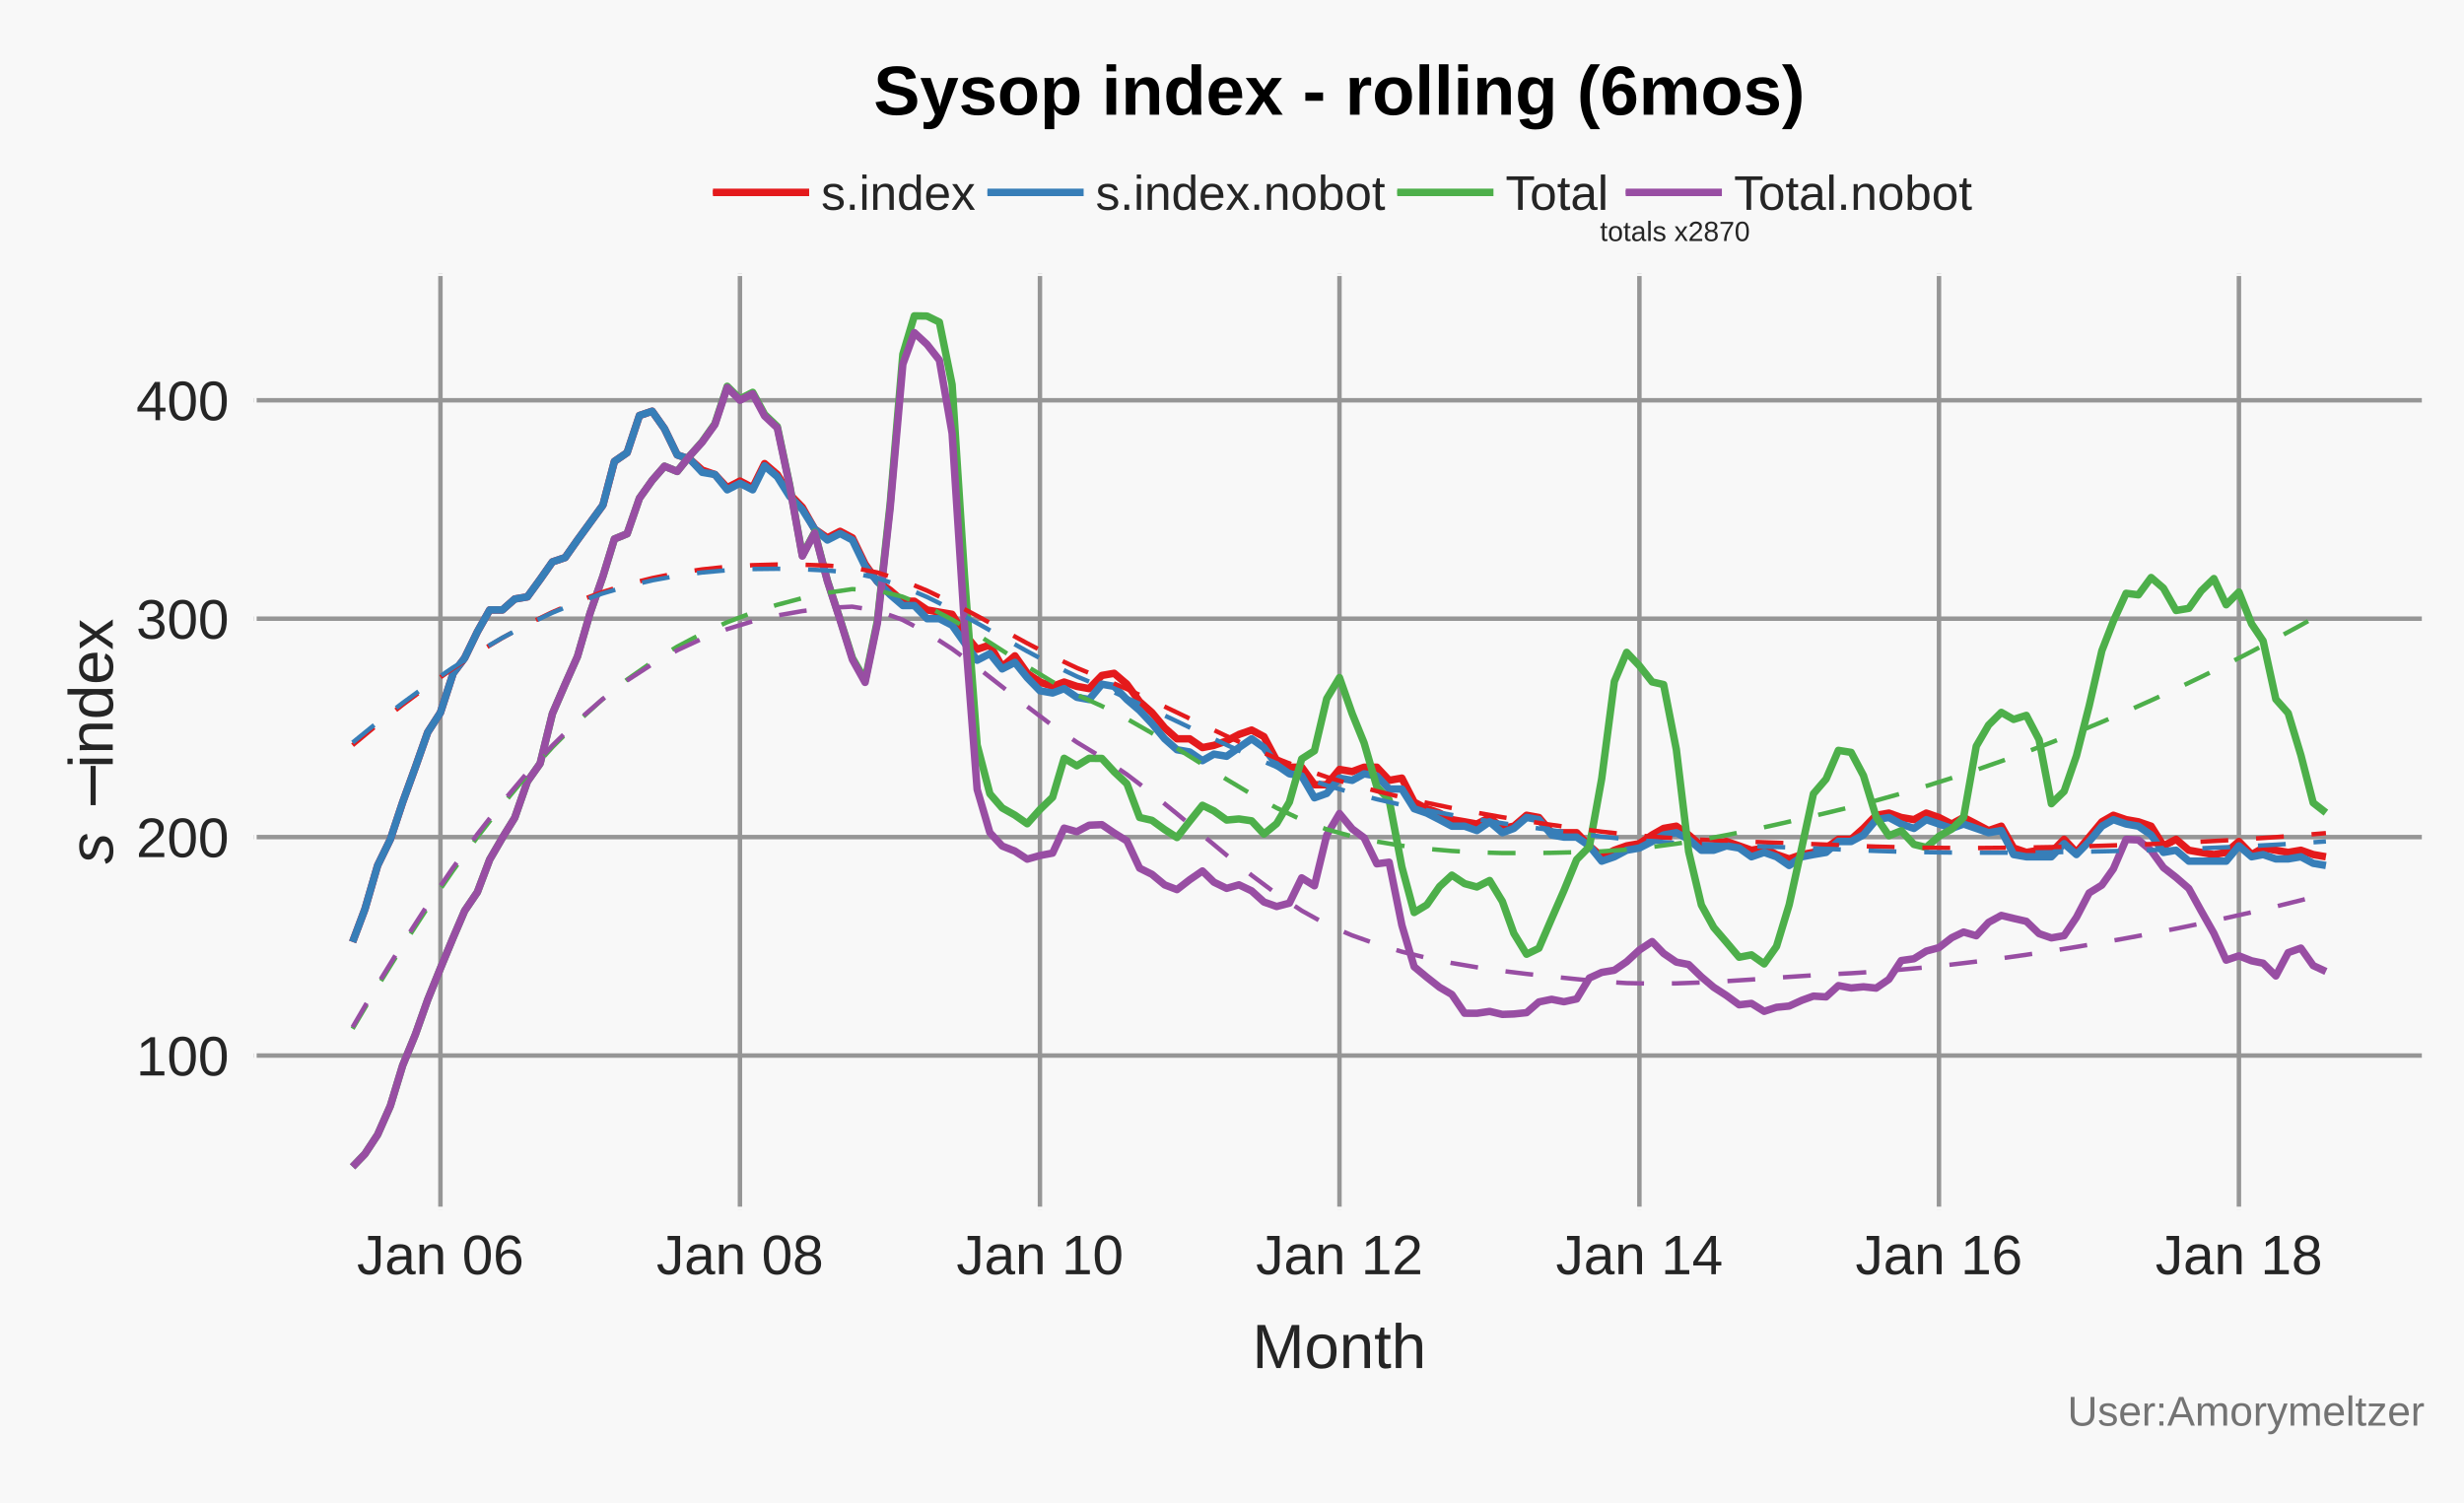
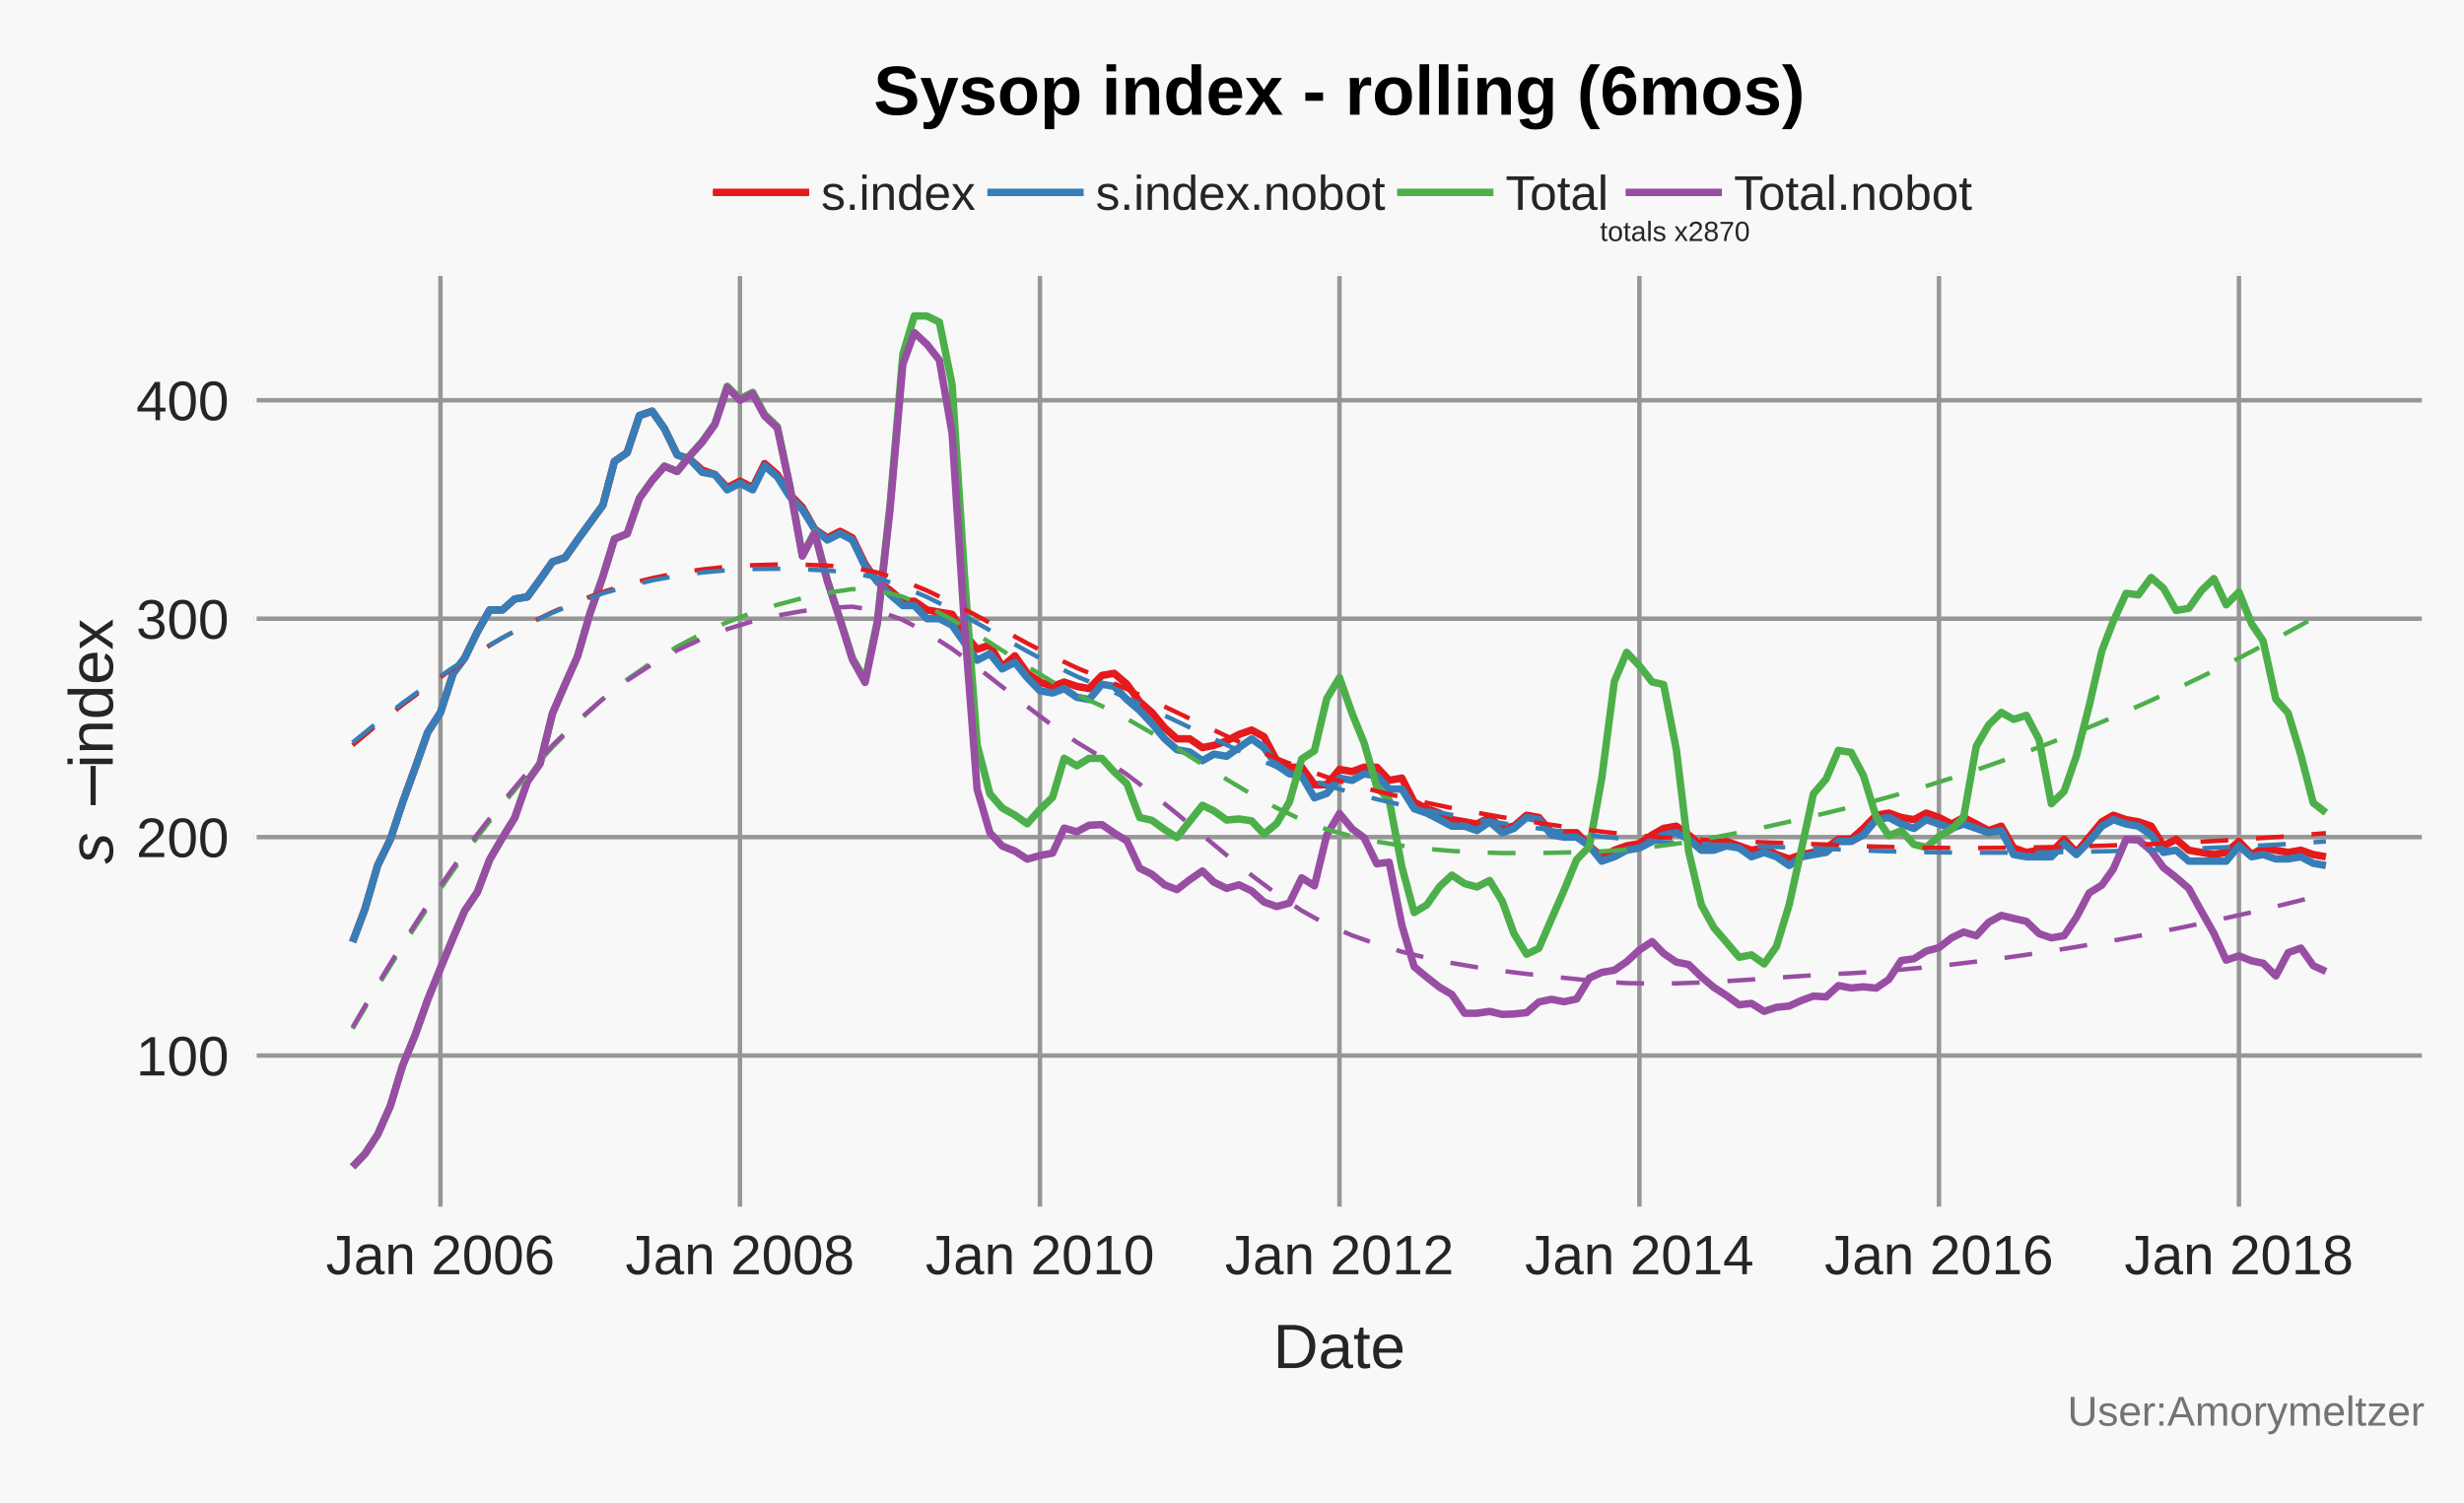
<svg xmlns="http://www.w3.org/2000/svg" viewBox="0 0 354.24 216.00">
  <defs>
    <style type="text/css">
    line, polyline, path, rect, circle {
      fill: none;
      stroke: #000000;
      stroke-linecap: round;
      stroke-linejoin: round;
      stroke-miterlimit: 10.00;
    }
  </style>
  </defs>
  <rect width="100%" height="100%" style="stroke: none; fill: #FFFFFF;" />
  <rect x="0.00" y="0.00" width="354.24" height="216.00" style="stroke-width: 0.78; stroke: #F8F8F8; fill: #F8F8F8;" />
  <defs>
    <clipPath id="cpMzYuNTA4OHwzNDguNTcxfDE3My44Njl8MzkuMjkwNg==">
      <rect x="36.51" y="39.29" width="312.06" height="134.58" />
    </clipPath>
  </defs>
  <rect x="36.51" y="39.29" width="312.06" height="134.58" style="stroke-width: 0.78; stroke: #F8F8F8; fill: #F8F8F8;" clip-path="url(#cpMzYuNTA4OHwzNDguNTcxfDE3My44Njl8MzkuMjkwNg==)" />
  <polyline points="36.51,151.76 348.57,151.76 " style="stroke-width: 0.64; stroke: #969696; stroke-linecap: butt;" clip-path="url(#cpMzYuNTA4OHwzNDguNTcxfDE3My44Njl8MzkuMjkwNg==)" />
  <polyline points="36.51,120.35 348.57,120.35 " style="stroke-width: 0.64; stroke: #969696; stroke-linecap: butt;" clip-path="url(#cpMzYuNTA4OHwzNDguNTcxfDE3My44Njl8MzkuMjkwNg==)" />
  <polyline points="36.51,88.95 348.57,88.95 " style="stroke-width: 0.64; stroke: #969696; stroke-linecap: butt;" clip-path="url(#cpMzYuNTA4OHwzNDguNTcxfDE3My44Njl8MzkuMjkwNg==)" />
  <polyline points="36.51,57.55 348.57,57.55 " style="stroke-width: 0.64; stroke: #969696; stroke-linecap: butt;" clip-path="url(#cpMzYuNTA4OHwzNDguNTcxfDE3My44Njl8MzkuMjkwNg==)" />
  <polyline points="63.32,173.87 63.32,39.29 " style="stroke-width: 0.64; stroke: #969696; stroke-linecap: butt;" clip-path="url(#cpMzYuNTA4OHwzNDguNTcxfDE3My44Njl8MzkuMjkwNg==)" />
  <polyline points="106.38,173.87 106.38,39.29 " style="stroke-width: 0.64; stroke: #969696; stroke-linecap: butt;" clip-path="url(#cpMzYuNTA4OHwzNDguNTcxfDE3My44Njl8MzkuMjkwNg==)" />
  <polyline points="149.51,173.87 149.51,39.29 " style="stroke-width: 0.64; stroke: #969696; stroke-linecap: butt;" clip-path="url(#cpMzYuNTA4OHwzNDguNTcxfDE3My44Njl8MzkuMjkwNg==)" />
  <polyline points="192.57,173.87 192.57,39.29 " style="stroke-width: 0.64; stroke: #969696; stroke-linecap: butt;" clip-path="url(#cpMzYuNTA4OHwzNDguNTcxfDE3My44Njl8MzkuMjkwNg==)" />
  <polyline points="235.69,173.87 235.69,39.29 " style="stroke-width: 0.64; stroke: #969696; stroke-linecap: butt;" clip-path="url(#cpMzYuNTA4OHwzNDguNTcxfDE3My44Njl8MzkuMjkwNg==)" />
  <polyline points="278.76,173.87 278.76,39.29 " style="stroke-width: 0.64; stroke: #969696; stroke-linecap: butt;" clip-path="url(#cpMzYuNTA4OHwzNDguNTcxfDE3My44Njl8MzkuMjkwNg==)" />
  <polyline points="321.88,173.87 321.88,39.29 " style="stroke-width: 0.64; stroke: #969696; stroke-linecap: butt;" clip-path="url(#cpMzYuNTA4OHwzNDguNTcxfDE3My44Njl8MzkuMjkwNg==)" />
  <polyline points="50.69,135.43 52.46,130.72 54.29,124.43 56.12,120.67 57.89,115.33 59.72,110.30 61.49,105.28 63.32,102.45 65.15,96.80 66.80,94.60 68.63,90.83 70.40,87.69 72.23,87.69 74.00,86.12 75.82,85.81 77.65,83.30 79.42,80.78 81.25,80.16 83.02,77.64 84.85,75.13 86.68,72.62 88.33,66.34 90.16,65.08 91.93,59.74 93.76,59.12 95.53,61.63 97.36,65.40 99.18,66.02 100.95,67.59 102.78,68.22 104.55,70.11 106.38,69.16 108.21,70.11 109.92,66.65 111.75,68.22 113.52,71.05 115.35,72.93 117.12,76.07 118.95,77.33 120.78,76.39 122.55,77.33 124.37,81.10 126.14,83.61 127.97,84.87 129.80,86.44 131.45,86.44 133.28,87.69 135.05,88.01 136.88,88.32 138.65,91.15 140.48,93.35 142.31,92.72 144.08,95.86 145.91,94.29 147.68,96.80 149.51,98.06 151.33,98.68 152.99,98.06 154.81,98.68 156.58,99.00 158.41,97.11 160.18,96.80 162.01,98.37 163.84,100.88 165.61,102.45 167.44,104.65 169.21,106.22 171.04,106.22 172.87,107.48 174.52,107.16 176.35,106.53 178.12,105.59 179.94,104.96 181.71,105.91 183.54,109.36 185.37,110.30 187.14,110.30 188.97,112.82 190.74,112.82 192.57,110.62 194.40,110.93 196.11,110.30 197.94,110.30 199.71,112.19 201.54,111.87 203.31,115.33 205.13,116.27 206.96,116.90 208.73,117.84 210.56,118.15 212.33,118.47 214.16,117.53 215.99,119.10 217.64,118.78 219.47,117.21 221.24,117.53 223.07,119.72 224.84,119.72 226.67,119.72 228.50,121.61 230.27,123.18 232.09,122.24 233.86,121.61 235.69,121.29 237.52,120.04 239.17,119.10 241.00,118.78 242.77,120.04 244.60,121.61 246.37,121.61 248.20,120.98 250.03,121.61 251.80,122.24 253.63,121.92 255.40,122.86 257.22,123.49 259.05,122.86 260.71,122.55 262.53,121.92 264.30,120.67 266.13,120.67 267.90,119.10 269.73,117.21 271.56,116.90 273.33,117.53 275.16,117.84 276.93,116.90 278.76,117.53 280.59,118.47 282.30,117.53 284.12,118.47 285.89,119.41 287.72,118.78 289.49,121.92 291.32,122.55 293.15,122.24 294.92,122.55 296.75,120.67 298.52,122.55 300.35,120.35 302.18,118.15 303.83,117.21 305.66,117.84 307.43,118.15 309.26,118.78 311.03,121.61 312.85,120.67 314.68,122.24 316.45,122.55 318.28,122.86 320.05,122.55 321.88,120.98 323.71,122.86 325.36,121.92 327.19,122.24 328.96,122.55 330.79,122.24 332.56,122.86 334.39,123.18 " style="stroke-width: 1.07; stroke: #E41A1C; stroke-linecap: butt;" clip-path="url(#cpMzYuNTA4OHwzNDguNTcxfDE3My44Njl8MzkuMjkwNg==)" />
  <polyline points="50.69,135.43 52.46,130.72 54.29,124.43 56.12,120.67 57.89,115.33 59.72,110.30 61.49,105.28 63.32,102.45 65.15,96.80 66.80,94.60 68.63,90.83 70.40,87.69 72.23,87.69 74.00,86.12 75.82,85.81 77.65,83.30 79.42,80.78 81.25,80.16 83.02,77.64 84.85,75.13 86.68,72.62 88.33,66.34 90.16,65.08 91.93,59.74 93.76,59.12 95.53,61.63 97.36,65.40 99.18,66.02 100.95,67.91 102.78,68.22 104.55,70.42 106.38,69.48 108.21,70.42 109.92,66.97 111.75,68.54 113.52,71.36 115.35,73.25 117.12,76.07 118.95,77.64 120.78,76.70 122.55,77.64 124.37,81.41 126.14,83.61 127.97,85.49 129.80,87.06 131.45,87.06 133.28,88.95 135.05,88.95 136.88,89.89 138.65,92.40 140.48,94.92 142.31,93.97 144.08,96.17 145.91,95.23 147.68,97.43 149.51,99.31 151.33,99.63 152.99,99.00 154.81,100.25 156.58,100.57 158.41,98.37 160.18,98.68 162.01,100.57 163.84,102.14 165.61,104.02 167.44,106.22 169.21,107.79 171.04,108.11 172.87,109.36 174.52,108.42 176.35,108.73 178.12,107.48 179.94,106.22 181.71,107.48 183.54,109.99 185.37,111.25 187.14,111.56 188.97,114.70 190.74,114.07 192.57,111.87 194.40,112.19 196.11,111.25 197.94,111.56 199.71,113.44 201.54,113.44 203.31,116.27 205.13,116.90 206.96,117.84 208.73,118.78 210.56,118.78 212.33,119.41 214.16,118.15 215.99,119.72 217.64,119.10 219.47,117.53 221.24,117.84 223.07,120.04 224.84,120.35 226.67,120.35 228.50,121.61 230.27,123.81 232.09,123.18 233.86,122.24 235.69,121.92 237.52,120.98 239.17,120.04 241.00,119.72 242.77,120.67 244.60,122.24 246.37,122.24 248.20,121.61 250.03,121.92 251.80,123.18 253.63,122.55 255.40,123.18 257.22,124.43 259.05,123.18 260.71,122.86 262.53,122.55 264.30,120.98 266.13,120.98 267.90,120.04 269.73,117.84 271.56,117.53 273.33,118.47 275.16,119.10 276.93,117.84 278.76,118.47 280.59,119.10 282.30,118.47 284.12,119.10 285.89,119.72 287.72,119.41 289.49,122.86 291.32,123.18 293.15,123.18 294.92,123.18 296.75,121.29 298.52,122.86 300.35,120.98 302.18,118.78 303.83,117.84 305.66,118.47 307.43,118.78 309.26,120.04 311.03,122.55 312.85,122.24 314.68,123.81 316.45,123.81 318.28,123.81 320.05,123.81 321.88,121.61 323.71,123.18 325.36,122.86 327.19,123.49 328.96,123.49 330.79,123.18 332.56,124.12 334.39,124.43 " style="stroke-width: 1.07; stroke: #377EB8; stroke-linecap: butt;" clip-path="url(#cpMzYuNTA4OHwzNDguNTcxfDE3My44Njl8MzkuMjkwNg==)" />
  <polyline points="50.69,167.75 52.46,165.91 54.29,163.13 56.12,158.99 57.89,153.17 59.72,148.72 61.49,143.73 63.32,139.21 65.15,134.80 66.80,130.95 68.63,128.26 70.40,123.58 72.23,120.44 74.00,117.57 75.82,112.36 77.65,109.77 79.42,102.59 81.25,98.36 83.02,94.38 84.85,88.10 86.68,82.86 88.33,77.49 90.16,76.74 91.93,71.63 93.76,69.06 95.53,67.03 97.36,67.78 99.18,65.52 100.95,63.51 102.78,60.92 104.55,55.54 106.38,57.36 108.21,56.41 109.92,59.58 111.75,61.33 113.52,69.70 115.35,79.85 117.12,76.52 118.95,83.47 120.78,89.06 122.55,94.61 124.37,97.80 126.14,89.25 127.97,72.49 129.80,50.93 131.45,45.41 133.28,45.44 135.05,46.31 136.88,55.29 138.65,82.63 140.48,107.11 142.31,114.12 144.08,116.16 145.91,117.19 147.68,118.43 149.51,116.38 151.33,114.62 152.99,109.02 154.81,110.10 156.58,109.02 158.41,109.04 160.18,110.96 162.01,112.68 163.84,117.53 165.61,117.94 167.44,119.27 169.21,120.41 171.04,118.07 172.87,115.78 174.52,116.58 176.35,117.90 178.12,117.74 179.94,118.01 181.71,119.91 183.54,118.41 185.37,115.32 187.14,109.11 188.97,107.94 190.74,100.45 192.57,97.42 194.40,102.61 196.11,106.81 197.94,113.11 199.71,115.00 201.54,124.63 203.31,131.19 205.13,130.09 206.96,127.46 208.73,125.82 210.56,127.04 212.33,127.52 214.16,126.59 215.99,129.60 217.64,134.19 219.47,137.19 221.24,136.33 223.07,132.08 224.84,128.04 226.67,123.58 228.50,121.72 230.27,111.95 232.09,97.97 233.86,93.79 235.69,95.72 237.52,98.04 239.17,98.42 241.00,107.75 242.77,122.43 244.60,130.11 246.37,133.33 248.20,135.46 250.03,137.62 251.80,137.28 253.63,138.58 255.40,136.07 257.22,130.09 259.05,121.80 260.71,114.12 262.53,112.00 264.30,107.88 266.13,108.17 267.90,111.50 269.73,117.47 271.56,120.15 273.33,119.44 275.16,121.40 276.93,121.83 278.76,120.22 280.59,119.20 282.30,117.51 284.12,107.28 285.89,104.24 287.72,102.42 289.49,103.43 291.32,102.85 293.15,106.35 294.92,115.55 296.75,113.77 298.52,108.67 300.35,101.49 302.18,93.55 303.83,89.30 305.66,85.30 307.43,85.52 309.26,83.03 311.03,84.56 312.85,87.77 314.68,87.46 316.45,84.96 318.28,83.18 320.05,86.95 321.88,85.11 323.71,89.70 325.36,92.15 327.19,100.53 328.96,102.52 330.79,108.56 332.56,115.42 334.39,116.84 " style="stroke-width: 1.07; stroke: #4DAF4A; stroke-linecap: butt;" clip-path="url(#cpMzYuNTA4OHwzNDguNTcxfDE3My44Njl8MzkuMjkwNg==)" />
  <polyline points="50.69,167.75 52.46,165.91 54.29,163.13 56.12,158.99 57.89,153.17 59.72,148.72 61.49,143.73 63.32,139.21 65.15,134.80 66.80,130.95 68.63,128.26 70.40,123.58 72.23,120.44 74.00,117.57 75.82,112.36 77.65,109.77 79.42,102.59 81.25,98.36 83.02,94.38 84.85,88.10 86.68,82.86 88.33,77.49 90.16,76.74 91.93,71.63 93.76,69.06 95.53,67.03 97.36,67.78 99.18,65.52 100.95,63.57 102.78,61.04 104.55,55.72 106.38,57.54 108.21,56.62 109.92,59.81 111.75,61.52 113.52,69.84 115.35,79.95 117.12,76.62 118.95,83.55 120.78,89.15 122.55,94.83 124.37,98.11 126.14,89.60 127.97,73.09 129.80,52.36 131.45,47.82 133.28,49.52 135.05,51.78 136.88,62.30 138.65,89.74 140.48,113.49 142.31,119.71 144.08,121.63 145.91,122.36 147.68,123.52 149.51,123.00 151.33,122.65 152.99,119.06 154.81,119.58 156.58,118.64 158.41,118.56 160.18,119.76 162.01,120.90 163.84,124.82 165.61,125.70 167.44,127.22 169.21,127.90 171.04,126.48 172.87,125.22 174.52,126.83 176.35,127.72 178.12,127.21 179.94,128.08 181.71,129.68 183.54,130.33 185.37,129.84 187.14,126.21 188.97,127.35 190.74,120.06 192.57,116.96 194.40,119.17 196.11,120.44 197.94,124.19 199.71,123.96 201.54,133.01 203.31,138.99 205.13,140.50 206.96,141.94 208.73,142.98 210.56,145.67 212.33,145.68 214.16,145.41 215.99,145.84 217.64,145.78 219.47,145.59 221.24,144.05 223.07,143.67 224.84,144.02 226.67,143.62 228.50,140.61 230.27,139.80 232.09,139.49 233.86,138.27 235.69,136.58 237.52,135.37 239.17,137.07 241.00,138.32 242.77,138.67 244.60,140.44 246.37,141.94 248.20,143.12 250.03,144.46 251.80,144.26 253.63,145.40 255.40,144.82 257.22,144.64 259.05,143.81 260.71,143.21 262.53,143.32 264.30,141.70 266.13,142.04 267.90,141.87 269.73,142.06 271.56,140.80 273.33,138.10 275.16,137.84 276.93,136.74 278.76,136.24 280.59,134.82 282.30,134.00 284.12,134.53 285.89,132.61 287.72,131.61 289.49,132.04 291.32,132.46 293.15,134.23 294.92,134.84 296.75,134.52 298.52,131.89 300.35,128.38 302.18,127.25 303.83,124.92 305.66,120.68 307.43,120.76 309.26,122.29 311.03,124.73 312.85,126.15 314.68,127.74 316.45,130.95 318.28,134.18 320.05,138.04 321.88,137.42 323.71,138.14 325.36,138.48 327.19,140.31 328.96,136.96 330.79,136.31 332.56,138.82 334.39,139.67 " style="stroke-width: 1.07; stroke: #984EA3; stroke-linecap: butt;" clip-path="url(#cpMzYuNTA4OHwzNDguNTcxfDE3My44Njl8MzkuMjkwNg==)" />
  <polyline points="50.69,107.14 54.28,104.16 57.88,101.33 61.47,98.66 65.06,96.16 68.65,93.84 72.24,91.70 75.83,89.75 79.42,88.00 83.01,86.46 86.60,85.13 90.19,84.01 93.79,83.11 97.38,82.39 100.97,81.86 104.56,81.48 108.15,81.26 111.74,81.16 115.33,81.19 118.92,81.31 122.51,81.59 126.11,82.30 129.70,83.44 133.29,84.92 136.88,86.65 140.47,88.54 144.06,90.51 147.65,92.47 151.24,94.34 154.83,96.03 158.42,97.51 162.02,99.07 165.61,100.72 169.20,102.43 172.79,104.15 176.38,105.85 179.97,107.49 183.56,109.04 187.15,110.46 190.74,111.71 194.34,112.78 197.93,113.74 201.52,114.62 205.11,115.42 208.70,116.16 212.29,116.84 215.88,117.47 219.47,118.04 223.06,118.59 226.65,119.09 230.25,119.57 233.84,119.96 237.43,120.28 241.02,120.53 244.61,120.73 248.20,120.89 251.79,121.03 255.38,121.16 258.97,121.29 262.57,121.43 266.16,121.59 269.75,121.72 273.34,121.81 276.93,121.88 280.52,121.91 284.11,121.92 287.70,121.89 291.29,121.85 294.88,121.79 298.48,121.70 302.07,121.60 305.66,121.48 309.25,121.35 312.84,121.19 316.43,121.01 320.02,120.82 323.61,120.59 327.20,120.35 330.80,120.08 334.39,119.78 " style="stroke-width: 0.64; stroke: #E41A1C; stroke-dasharray: 4.00,4.00; stroke-linecap: butt;" clip-path="url(#cpMzYuNTA4OHwzNDguNTcxfDE3My44Njl8MzkuMjkwNg==)" />
  <polyline points="50.69,106.76 54.28,103.84 57.88,101.07 61.47,98.46 65.06,96.02 68.65,93.76 72.24,91.68 75.83,89.79 79.42,88.09 83.01,86.61 86.60,85.33 90.19,84.28 93.79,83.43 97.38,82.78 100.97,82.30 104.56,81.98 108.15,81.81 111.74,81.77 115.33,81.84 118.92,82.02 122.51,82.34 126.11,83.11 129.70,84.30 133.29,85.84 136.88,87.63 140.47,89.58 144.06,91.61 147.65,93.62 151.24,95.54 154.83,97.26 158.42,98.77 162.02,100.35 165.61,102.00 169.20,103.71 172.79,105.42 176.38,107.12 179.97,108.75 183.56,110.28 187.15,111.69 190.74,112.92 194.34,113.97 197.93,114.90 201.52,115.73 205.11,116.48 208.70,117.16 212.29,117.78 215.88,118.34 219.47,118.87 223.06,119.36 226.65,119.83 230.25,120.28 233.84,120.65 237.43,120.95 241.02,121.19 244.61,121.37 248.20,121.52 251.79,121.65 255.38,121.77 258.97,121.90 262.57,122.04 266.16,122.20 269.75,122.34 273.34,122.45 276.93,122.52 280.52,122.57 284.11,122.59 287.70,122.59 291.29,122.57 294.88,122.53 298.48,122.47 302.07,122.40 305.66,122.32 309.25,122.22 312.84,122.10 316.43,121.96 320.02,121.81 323.61,121.63 327.20,121.44 330.80,121.22 334.39,120.97 " style="stroke-width: 0.64; stroke: #377EB8; stroke-dasharray: 4.00,4.00; stroke-linecap: butt;" clip-path="url(#cpMzYuNTA4OHwzNDguNTcxfDE3My44Njl8MzkuMjkwNg==)" />
  <polyline points="50.69,147.90 54.28,141.83 57.88,136.03 61.47,130.50 65.06,125.26 68.65,120.32 72.24,115.69 75.83,111.39 79.42,107.42 83.01,103.81 86.60,100.55 90.19,97.68 93.79,95.16 97.38,92.96 100.97,91.07 104.56,89.45 108.15,88.09 111.74,86.95 115.33,86.00 118.92,85.23 122.51,84.70 126.11,84.89 129.70,85.77 133.29,87.21 136.88,89.07 140.47,91.21 144.06,93.50 147.65,95.80 151.24,97.98 154.83,99.89 158.42,101.52 162.02,103.35 165.61,105.40 169.20,107.59 172.79,109.84 176.38,112.07 179.97,114.21 183.56,116.17 187.15,117.87 190.74,119.24 194.34,120.23 197.93,120.99 201.52,121.59 205.11,122.03 208.70,122.34 212.29,122.54 215.88,122.64 219.47,122.65 223.06,122.61 226.65,122.52 230.25,122.40 233.84,122.15 237.43,121.78 241.02,121.30 244.61,120.72 248.20,120.06 251.79,119.34 255.38,118.55 258.97,117.73 262.57,116.88 266.16,116.01 269.75,115.08 273.34,114.08 276.93,113.01 280.52,111.88 284.11,110.69 287.70,109.44 291.29,108.12 294.88,106.75 298.48,105.32 302.07,103.84 305.66,102.30 309.25,100.70 312.84,99.05 316.43,97.33 320.02,95.56 323.61,93.72 327.20,91.82 330.80,89.87 334.39,87.84 " style="stroke-width: 0.64; stroke: #4DAF4A; stroke-dasharray: 4.00,4.00; stroke-linecap: butt;" clip-path="url(#cpMzYuNTA4OHwzNDguNTcxfDE3My44Njl8MzkuMjkwNg==)" />
  <polyline points="50.69,147.68 54.28,141.53 57.88,135.66 61.47,130.09 65.06,124.84 68.65,119.90 72.24,115.31 75.83,111.06 79.42,107.17 83.01,103.66 86.60,100.54 90.19,97.81 93.79,95.47 97.38,93.48 100.97,91.81 104.56,90.44 108.15,89.34 111.74,88.49 115.33,87.86 118.92,87.41 122.51,87.22 126.11,87.79 129.70,89.09 133.29,90.97 136.88,93.29 140.47,95.92 144.06,98.72 147.65,101.55 151.24,104.26 154.83,106.72 158.42,108.90 162.02,111.35 165.61,114.08 169.20,116.99 172.79,119.99 176.38,122.98 179.97,125.86 183.56,128.54 187.15,130.93 190.74,132.92 194.34,134.46 197.93,135.74 201.52,136.82 205.11,137.71 208.70,138.45 212.29,139.06 215.88,139.58 219.47,140.02 223.06,140.40 226.65,140.77 230.25,141.12 233.84,141.34 237.43,141.41 241.02,141.38 244.61,141.25 248.20,141.06 251.79,140.83 255.38,140.57 258.97,140.33 262.57,140.10 266.16,139.92 269.75,139.69 273.34,139.40 276.93,139.07 280.52,138.68 284.11,138.25 287.70,137.78 291.29,137.27 294.88,136.72 298.48,136.14 302.07,135.53 305.66,134.89 309.25,134.22 312.84,133.51 316.43,132.77 320.02,131.99 323.61,131.18 327.20,130.32 330.80,129.43 334.39,128.49 " style="stroke-width: 0.64; stroke: #984EA3; stroke-dasharray: 4.00,4.00; stroke-linecap: butt;" clip-path="url(#cpMzYuNTA4OHwzNDguNTcxfDE3My44Njl8MzkuMjkwNg==)" />
  <rect x="36.51" y="39.29" width="312.06" height="134.58" style="stroke-width: 0.78; stroke: #F8F8F8;" clip-path="url(#cpMzYuNTA4OHwzNDguNTcxfDE3My44Njl8MzkuMjkwNg==)" />
  <defs>
    <clipPath id="cpMHwzNTQuMjR8MjE2fDA=">
      <rect x="0.00" y="0.00" width="354.24" height="216.00" />
    </clipPath>
  </defs>
  <g clip-path="url(#cpMHwzNTQuMjR8MjE2fDA=)">
    <text x="19.57" y="154.62" style="font-size: 8.00px; fill: #252525; font-family: Arial;" textLength="13.35px" lengthAdjust="spacingAndGlyphs">100</text>
  </g>
  <g clip-path="url(#cpMHwzNTQuMjR8MjE2fDA=)">
    <text x="19.57" y="123.22" style="font-size: 8.00px; fill: #252525; font-family: Arial;" textLength="13.35px" lengthAdjust="spacingAndGlyphs">200</text>
  </g>
  <g clip-path="url(#cpMHwzNTQuMjR8MjE2fDA=)">
    <text x="19.57" y="91.82" style="font-size: 8.00px; fill: #252525; font-family: Arial;" textLength="13.35px" lengthAdjust="spacingAndGlyphs">300</text>
  </g>
  <g clip-path="url(#cpMHwzNTQuMjR8MjE2fDA=)">
    <text x="19.57" y="60.41" style="font-size: 8.00px; fill: #252525; font-family: Arial;" textLength="13.35px" lengthAdjust="spacingAndGlyphs">400</text>
  </g>
  <g clip-path="url(#cpMHwzNTQuMjR8MjE2fDA=)">
-     <text x="51.31" y="183.19" style="font-size: 8.00px; fill: #252525; font-family: Arial;" textLength="24.02px" lengthAdjust="spacingAndGlyphs">Jan 06</text>
+     <text x="46.86" y="183.19" style="font-size: 8.00px; fill: #252525; font-family: Arial;" textLength="32.92px" lengthAdjust="spacingAndGlyphs">Jan 2006</text>
  </g>
  <g clip-path="url(#cpMHwzNTQuMjR8MjE2fDA=)">
-     <text x="94.37" y="183.19" style="font-size: 8.00px; fill: #252525; font-family: Arial;" textLength="24.02px" lengthAdjust="spacingAndGlyphs">Jan 08</text>
+     <text x="89.92" y="183.19" style="font-size: 8.00px; fill: #252525; font-family: Arial;" textLength="32.92px" lengthAdjust="spacingAndGlyphs">Jan 2008</text>
  </g>
  <g clip-path="url(#cpMHwzNTQuMjR8MjE2fDA=)">
-     <text x="137.50" y="183.19" style="font-size: 8.00px; fill: #252525; font-family: Arial;" textLength="24.02px" lengthAdjust="spacingAndGlyphs">Jan 10</text>
+     <text x="133.05" y="183.19" style="font-size: 8.00px; fill: #252525; font-family: Arial;" textLength="32.92px" lengthAdjust="spacingAndGlyphs">Jan 2010</text>
  </g>
  <g clip-path="url(#cpMHwzNTQuMjR8MjE2fDA=)">
-     <text x="180.56" y="183.19" style="font-size: 8.00px; fill: #252525; font-family: Arial;" textLength="24.02px" lengthAdjust="spacingAndGlyphs">Jan 12</text>
+     <text x="176.11" y="183.19" style="font-size: 8.00px; fill: #252525; font-family: Arial;" textLength="32.92px" lengthAdjust="spacingAndGlyphs">Jan 2012</text>
  </g>
  <g clip-path="url(#cpMHwzNTQuMjR8MjE2fDA=)">
-     <text x="223.68" y="183.19" style="font-size: 8.00px; fill: #252525; font-family: Arial;" textLength="24.02px" lengthAdjust="spacingAndGlyphs">Jan 14</text>
+     <text x="219.23" y="183.19" style="font-size: 8.00px; fill: #252525; font-family: Arial;" textLength="32.92px" lengthAdjust="spacingAndGlyphs">Jan 2014</text>
  </g>
  <g clip-path="url(#cpMHwzNTQuMjR8MjE2fDA=)">
-     <text x="266.75" y="183.19" style="font-size: 8.00px; fill: #252525; font-family: Arial;" textLength="24.02px" lengthAdjust="spacingAndGlyphs">Jan 16</text>
+     <text x="262.30" y="183.19" style="font-size: 8.00px; fill: #252525; font-family: Arial;" textLength="32.92px" lengthAdjust="spacingAndGlyphs">Jan 2016</text>
  </g>
  <g clip-path="url(#cpMHwzNTQuMjR8MjE2fDA=)">
-     <text x="309.87" y="183.19" style="font-size: 8.00px; fill: #252525; font-family: Arial;" textLength="24.02px" lengthAdjust="spacingAndGlyphs">Jan 18</text>
+     <text x="305.42" y="183.19" style="font-size: 8.00px; fill: #252525; font-family: Arial;" textLength="32.92px" lengthAdjust="spacingAndGlyphs">Jan 2018</text>
  </g>
  <g clip-path="url(#cpMHwzNTQuMjR8MjE2fDA=)">
-     <text x="180.03" y="196.68" style="font-size: 9.00px; fill: #252525; font-family: Arial;" textLength="25.01px" lengthAdjust="spacingAndGlyphs">Month</text>
+     <text x="183.03" y="196.68" style="font-size: 9.00px; fill: #252525; font-family: Arial;" textLength="19.01px" lengthAdjust="spacingAndGlyphs">Date</text>
  </g>
  <g clip-path="url(#cpMHwzNTQuMjR8MjE2fDA=)">
    <text transform="translate(16.21,124.21) rotate(-90)" style="font-size: 9.00px; font-style: italic; fill: #252525; font-family: Arial;" textLength="4.50px" lengthAdjust="spacingAndGlyphs">s</text>
  </g>
  <g clip-path="url(#cpMHwzNTQuMjR8MjE2fDA=)">
    <text transform="translate(16.21,119.71) rotate(-90)" style="font-size: 9.00px; fill: #252525; font-family: Symbol;" textLength="3.00px" lengthAdjust="spacingAndGlyphs"> </text>
  </g>
  <g clip-path="url(#cpMHwzNTQuMjR8MjE2fDA=)">
    <text transform="translate(16.21,116.71) rotate(-90)" style="font-size: 9.00px; fill: #252525; font-family: Symbol;" textLength="5.00px" lengthAdjust="spacingAndGlyphs">−</text>
  </g>
  <g clip-path="url(#cpMHwzNTQuMjR8MjE2fDA=)">
    <text transform="translate(16.21,110.46) rotate(-90)" style="font-size: 9.00px; fill: #252525; font-family: Arial;" textLength="2.00px" lengthAdjust="spacingAndGlyphs">i</text>
  </g>
  <g clip-path="url(#cpMHwzNTQuMjR8MjE2fDA=)">
    <text transform="translate(16.21,108.46) rotate(-90)" style="font-size: 9.00px; fill: #252525; font-family: Arial;" textLength="5.01px" lengthAdjust="spacingAndGlyphs">n</text>
  </g>
  <g clip-path="url(#cpMHwzNTQuMjR8MjE2fDA=)">
    <text transform="translate(16.21,103.46) rotate(-90)" style="font-size: 9.00px; fill: #252525; font-family: Arial;" textLength="5.01px" lengthAdjust="spacingAndGlyphs">d</text>
  </g>
  <g clip-path="url(#cpMHwzNTQuMjR8MjE2fDA=)">
    <text transform="translate(16.21,98.45) rotate(-90)" style="font-size: 9.00px; fill: #252525; font-family: Arial;" textLength="5.01px" lengthAdjust="spacingAndGlyphs">e</text>
  </g>
  <g clip-path="url(#cpMHwzNTQuMjR8MjE2fDA=)">
    <text transform="translate(16.21,93.45) rotate(-90)" style="font-size: 9.00px; fill: #252525; font-family: Arial;" textLength="4.50px" lengthAdjust="spacingAndGlyphs">x</text>
  </g>
  <rect x="100.78" y="24.00" width="183.53" height="7.32" style="stroke-width: 0.78; stroke: none; fill: #F8F8F8;" clip-path="url(#cpMHwzNTQuMjR8MjE2fDA=)" />
  <rect x="100.78" y="19.02" width="17.28" height="17.28" style="stroke-width: 0.78; stroke: none; fill: #F8F8F8;" clip-path="url(#cpMHwzNTQuMjR8MjE2fDA=)" />
  <line x1="102.50" y1="27.66" x2="116.33" y2="27.66" style="stroke-width: 1.07; stroke: #E41A1C; stroke-linecap: butt;" clip-path="url(#cpMHwzNTQuMjR8MjE2fDA=)" />
  <line x1="102.50" y1="27.66" x2="116.33" y2="27.66" style="stroke-width: 0.64; stroke: #E41A1C; stroke-dasharray: 4.00,4.00; stroke-linecap: butt;" clip-path="url(#cpMHwzNTQuMjR8MjE2fDA=)" />
  <rect x="140.24" y="19.02" width="17.28" height="17.28" style="stroke-width: 0.78; stroke: none; fill: #F8F8F8;" clip-path="url(#cpMHwzNTQuMjR8MjE2fDA=)" />
  <line x1="141.96" y1="27.66" x2="155.79" y2="27.66" style="stroke-width: 1.07; stroke: #377EB8; stroke-linecap: butt;" clip-path="url(#cpMHwzNTQuMjR8MjE2fDA=)" />
  <line x1="141.96" y1="27.66" x2="155.79" y2="27.66" style="stroke-width: 0.64; stroke: #377EB8; stroke-dasharray: 4.00,4.00; stroke-linecap: butt;" clip-path="url(#cpMHwzNTQuMjR8MjE2fDA=)" />
  <rect x="199.16" y="19.02" width="17.28" height="17.28" style="stroke-width: 0.78; stroke: none; fill: #F8F8F8;" clip-path="url(#cpMHwzNTQuMjR8MjE2fDA=)" />
  <line x1="200.88" y1="27.66" x2="214.71" y2="27.66" style="stroke-width: 1.07; stroke: #4DAF4A; stroke-linecap: butt;" clip-path="url(#cpMHwzNTQuMjR8MjE2fDA=)" />
  <line x1="200.88" y1="27.66" x2="214.71" y2="27.66" style="stroke-width: 0.64; stroke: #4DAF4A; stroke-dasharray: 4.00,4.00; stroke-linecap: butt;" clip-path="url(#cpMHwzNTQuMjR8MjE2fDA=)" />
  <rect x="232.00" y="19.02" width="17.28" height="17.28" style="stroke-width: 0.78; stroke: none; fill: #F8F8F8;" clip-path="url(#cpMHwzNTQuMjR8MjE2fDA=)" />
  <line x1="233.73" y1="27.66" x2="247.55" y2="27.66" style="stroke-width: 1.07; stroke: #984EA3; stroke-linecap: butt;" clip-path="url(#cpMHwzNTQuMjR8MjE2fDA=)" />
  <line x1="233.73" y1="27.66" x2="247.55" y2="27.66" style="stroke-width: 0.64; stroke: #984EA3; stroke-dasharray: 4.00,4.00; stroke-linecap: butt;" clip-path="url(#cpMHwzNTQuMjR8MjE2fDA=)" />
  <g clip-path="url(#cpMHwzNTQuMjR8MjE2fDA=)">
    <text x="118.06" y="30.17" style="font-size: 7.00px; fill: #252525; font-family: Arial;" textLength="22.18px" lengthAdjust="spacingAndGlyphs">s.index</text>
  </g>
  <g clip-path="url(#cpMHwzNTQuMjR8MjE2fDA=)">
    <text x="157.52" y="30.17" style="font-size: 7.00px; fill: #252525; font-family: Arial;" textLength="41.64px" lengthAdjust="spacingAndGlyphs">s.index.nobot</text>
  </g>
  <g clip-path="url(#cpMHwzNTQuMjR8MjE2fDA=)">
    <text x="216.44" y="30.17" style="font-size: 7.00px; fill: #252525; font-family: Arial;" textLength="15.56px" lengthAdjust="spacingAndGlyphs">Total</text>
  </g>
  <g clip-path="url(#cpMHwzNTQuMjR8MjE2fDA=)">
    <text x="249.28" y="30.17" style="font-size: 7.00px; fill: #252525; font-family: Arial;" textLength="35.02px" lengthAdjust="spacingAndGlyphs">Total.nobot</text>
  </g>
  <g clip-path="url(#cpMHwzNTQuMjR8MjE2fDA=)">
    <text x="125.59" y="16.49" style="font-size: 10.00px; font-weight: bold; font-family: Arial;" textLength="133.91px" lengthAdjust="spacingAndGlyphs">Sysop index - rolling (6mos)</text>
  </g>
  <g clip-path="url(#cpMHwzNTQuMjR8MjE2fDA=)">
    <text x="297.23" y="204.96" style="font-size: 6.00px; fill: #737373; font-family: Arial;" textLength="51.34px" lengthAdjust="spacingAndGlyphs">User:Amorymeltzer</text>
  </g>
  <g clip-path="url(#cpMHwzNTQuMjR8MjE2fDA=)">
    <text x="230.02" y="34.65" style="font-size: 4.00px; fill: #252525; font-family: Arial;" textLength="21.57px" lengthAdjust="spacingAndGlyphs">totals x2870</text>
  </g>
</svg>
